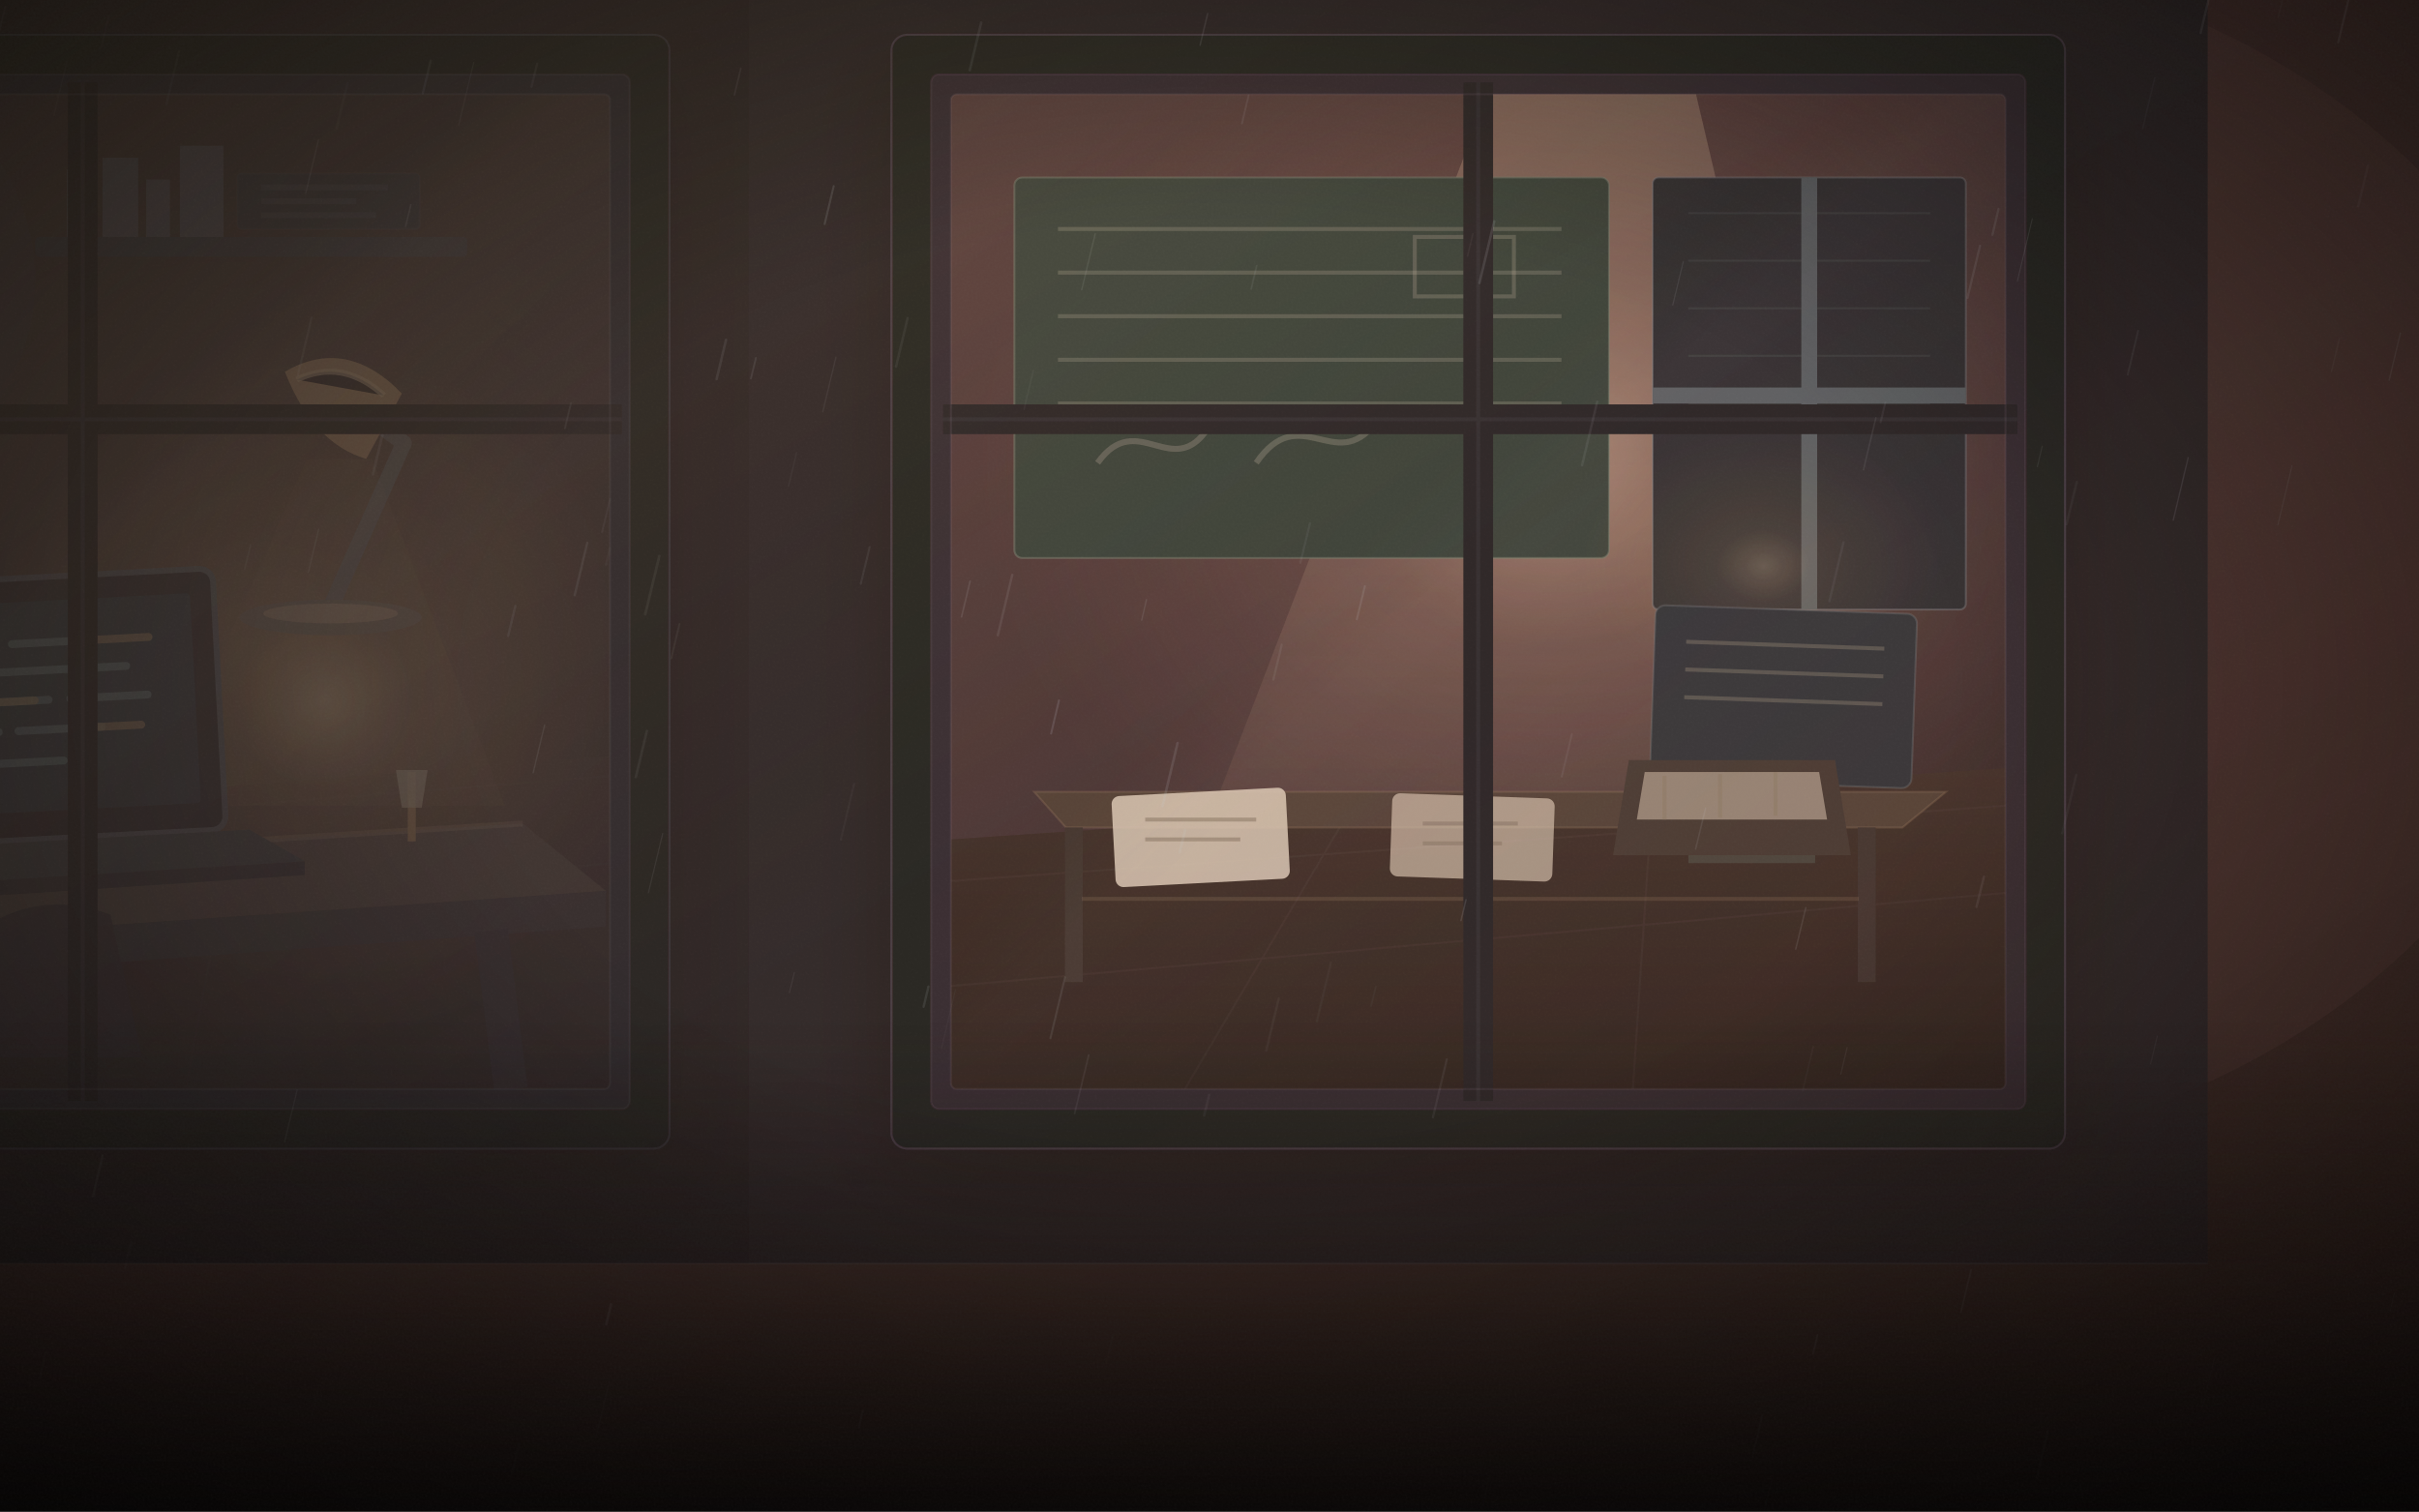
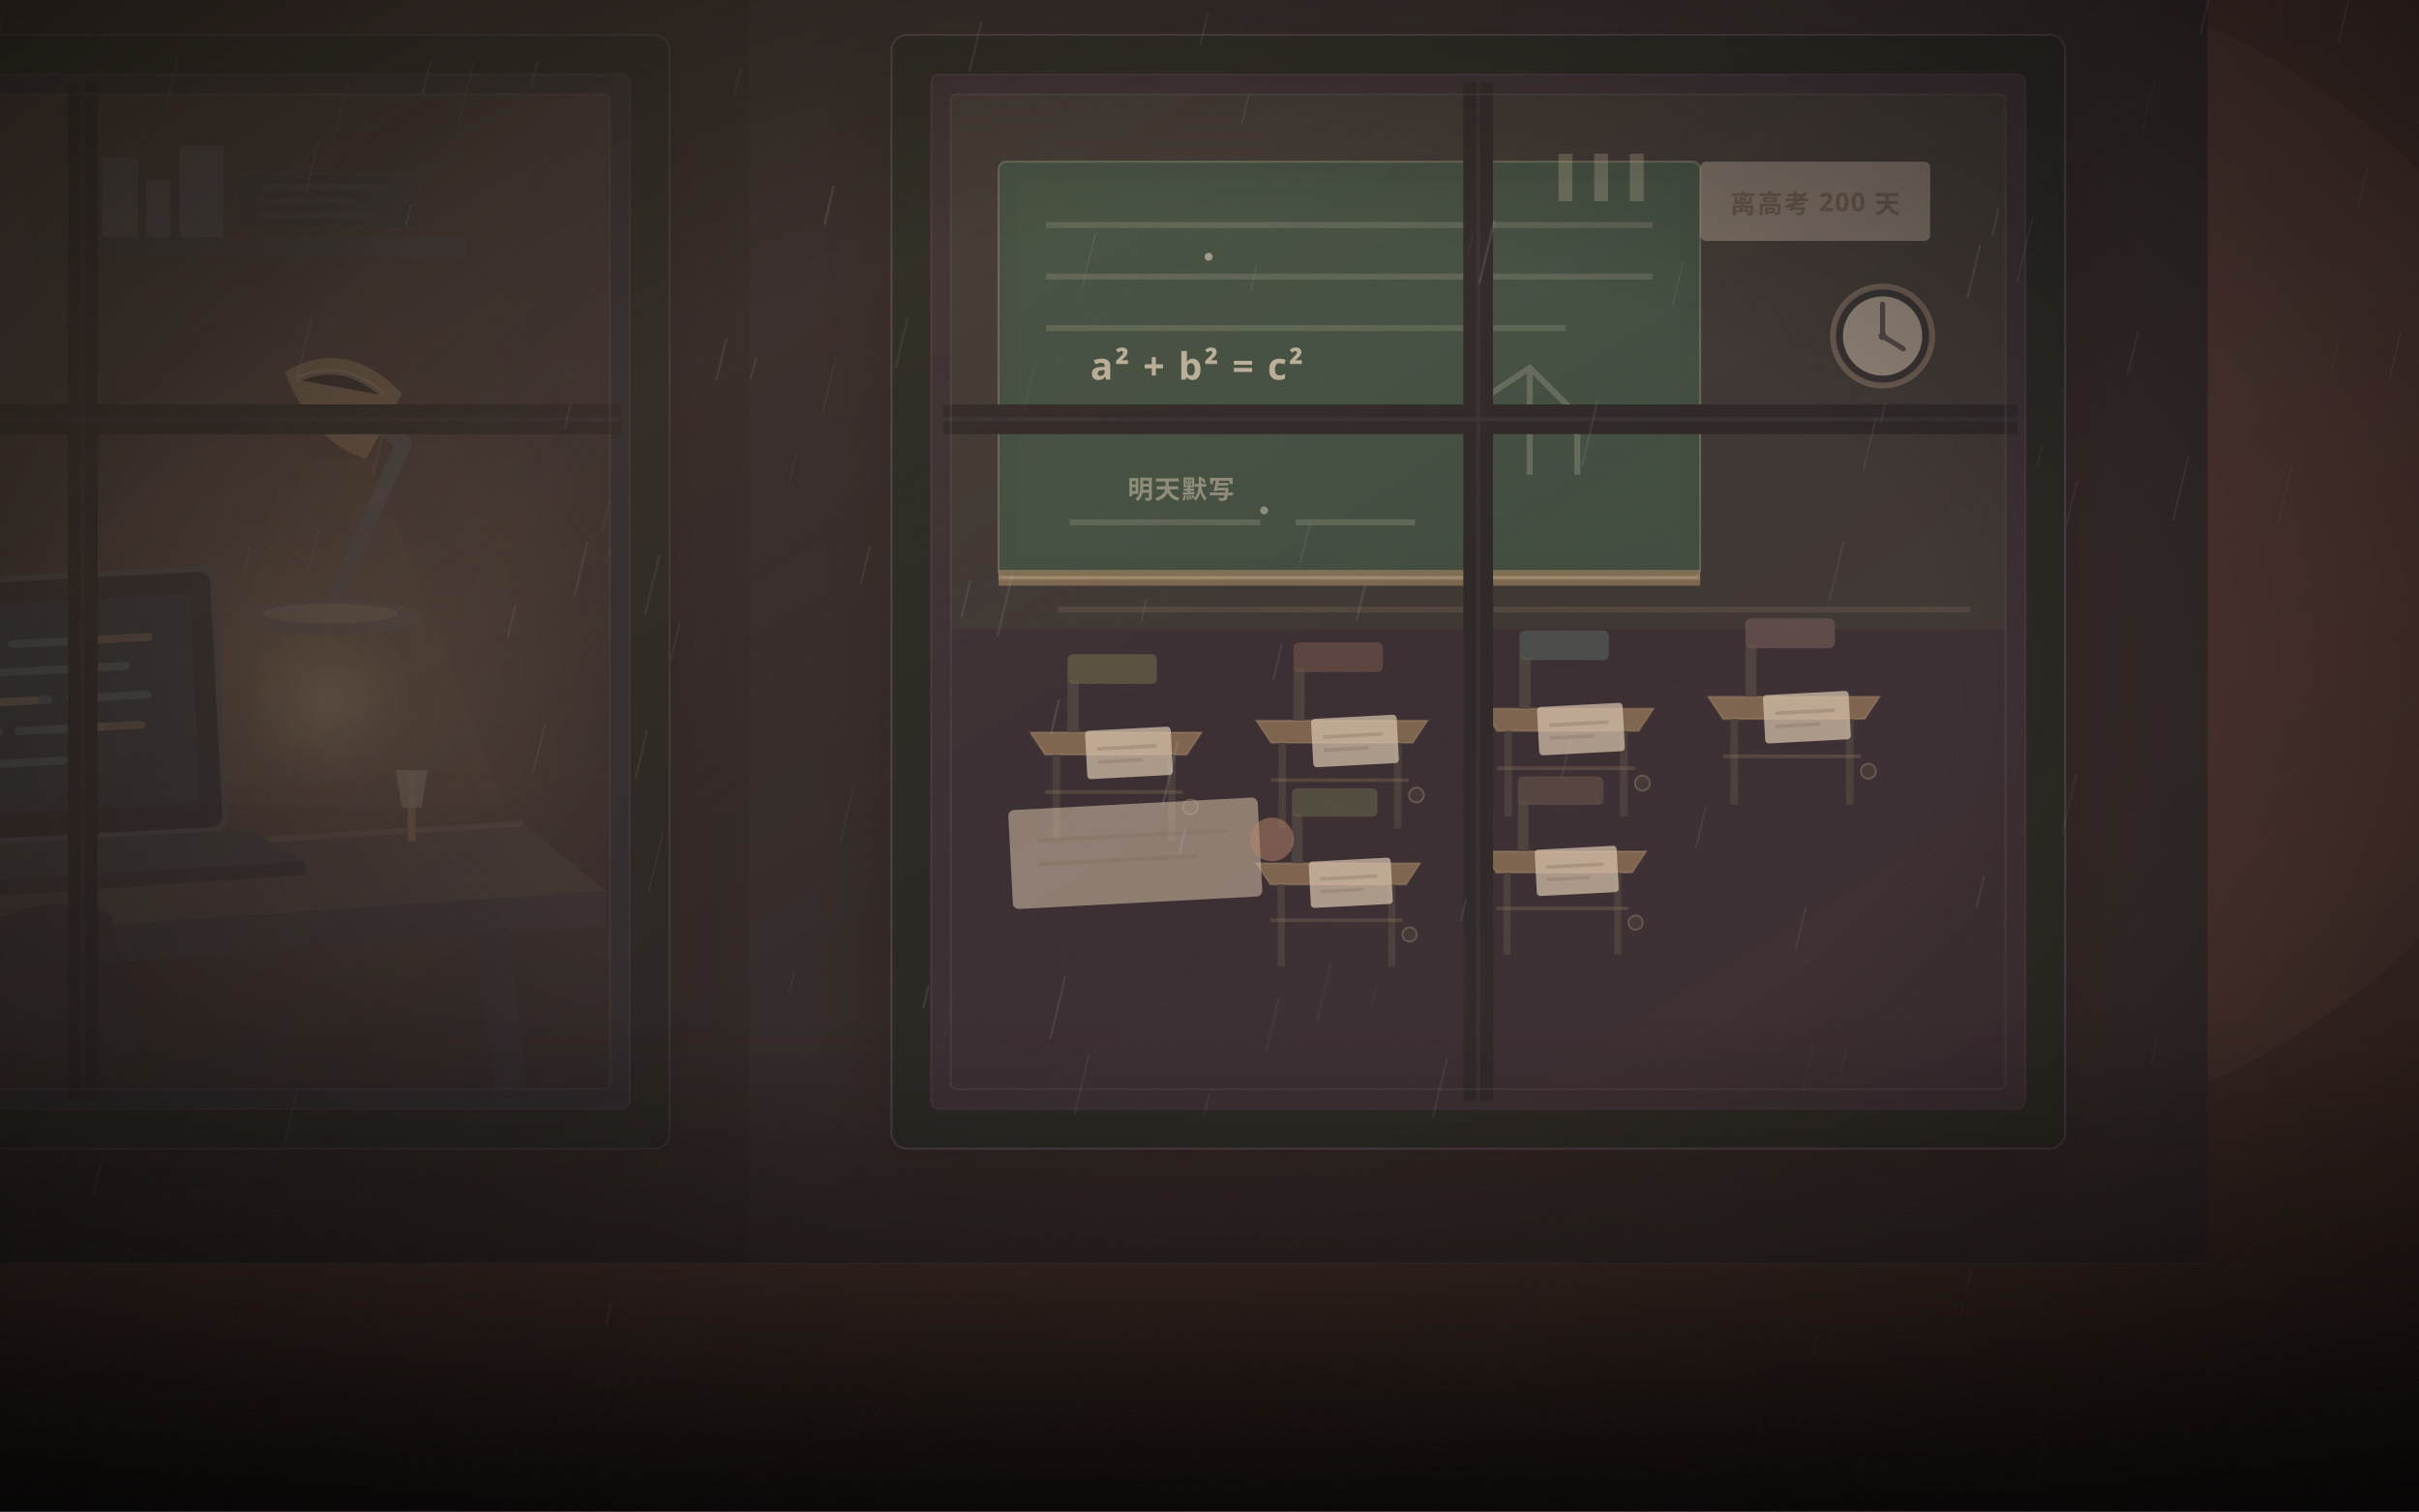
<svg xmlns="http://www.w3.org/2000/svg" viewBox="0 0 1440 900" preserveAspectRatio="xMidYMid slice" role="img" aria-labelledby="title desc">
  <style>
  .rain-drift { animation: rain-drift 11s ease-in-out infinite; }
  .mote { animation-name: mote-rise; animation-duration: 12s; animation-timing-function: ease-in-out; animation-iteration-count: infinite; opacity: 0; }
  .glow-drift { animation: glow-drift 14s ease-in-out infinite; }
  .sway { animation: sway 11s ease-in-out infinite; transform-box: fill-box; transform-origin: 50% 50%; }
  .drift { animation: drift 15s ease-in-out infinite; transform-box: fill-box; transform-origin: 50% 50%; }
  .spin { animation: spin 34s linear infinite; transform-box: fill-box; transform-origin: 50% 100%; }
  .pulse { animation: pulse 2.4s ease-in-out infinite; transform-box: fill-box; transform-origin: 50% 100%; }
  .ring { animation: ring 6.4s ease-out infinite; transform-box: fill-box; transform-origin: 50% 50%; }
  .rise { animation: rise 7s ease-in-out infinite; }
  .flow { animation: flow 7s linear infinite; }
  .blink { animation: blink 1.3s steps(2, start) infinite; }
  .signal-flow { animation: signal-flow 6s linear infinite; }
  @keyframes rain-drift { 0%, 100% { transform: translate(0px, 0px); } 50% { transform: translate(-14px, 24px); } }
  @keyframes mote-rise { 0% { opacity: 0; transform: translate(0px, 0px); } 16% { opacity: .5; } 62% { opacity: .26; } 100% { opacity: 0; transform: translate(-10px, -54px); } }
  @keyframes glow-drift { 0%, 100% { transform: translate(0px, 0px); } 50% { transform: translate(7px, -6px); } }
  @keyframes sway { 0%, 100% { transform: rotate(-1.4deg) translateY(0px); } 50% { transform: rotate(1.4deg) translateY(-4px); } }
  @keyframes drift { 0%, 100% { transform: translate(0px, 0px); } 50% { transform: translate(6px, -8px); } }
  @keyframes spin { to { transform: rotate(360deg); } }
  @keyframes pulse { 0%, 100% { transform: scaleY(.32); } 50% { transform: scaleY(1); } }
  @keyframes ring { 0% { transform: scale(.5); opacity: .55; } 68% { opacity: .14; } 100% { transform: scale(2.4); opacity: 0; } }
  @keyframes rise { 0% { opacity: 0; transform: translateY(6px); } 35% { opacity: .55; } 100% { opacity: 0; transform: translateY(-16px); } }
  @keyframes flow { to { stroke-dashoffset: -120; } }
  @keyframes blink { 0%, 49% { opacity: 1; } 50%, 100% { opacity: 0; } }
  @keyframes signal-flow { to { stroke-dashoffset: -96; } }
  @media (prefers-reduced-motion: reduce) { .anim { animation: none !important; } }
</style>
  <defs>
    <linearGradient id="night" x1="0" y1="0" x2="1" y2="1">
      <stop stop-color="#120d0c" />
      <stop offset=".46" stop-color="#2b1c1c" />
      <stop offset="1" stop-color="#160f0e" />
    </linearGradient>
    <linearGradient id="dawn" x1="0" y1="0" x2="0" y2="1">
      <stop stop-color="#e2a276" stop-opacity=".36" />
      <stop offset=".48" stop-color="#8b5e5e" stop-opacity=".15" />
      <stop offset="1" stop-color="#17110f" stop-opacity="0" />
    </linearGradient>
    <linearGradient id="warmWash" x1="0" y1="0" x2="1" y2="1">
      <stop stop-color="#efb77d" stop-opacity=".2" />
      <stop offset=".5" stop-color="#dca18c" stop-opacity=".13" />
      <stop offset="1" stop-color="#c98370" stop-opacity=".18" />
    </linearGradient>
    <linearGradient id="leftRoom" x1="0" y1="0" x2=".85" y2="1">
      <stop stop-color="#3b2c24" />
      <stop offset=".55" stop-color="#2a211d" />
      <stop offset="1" stop-color="#15100e" />
    </linearGradient>
    <linearGradient id="rightRoom" x1=".2" y1="0" x2=".8" y2="1">
      <stop stop-color="#3b292c" />
      <stop offset=".58" stop-color="#2b2025" />
      <stop offset="1" stop-color="#171114" />
    </linearGradient>
    <linearGradient id="floor" x1="0" y1="0" x2="0" y2="1">
      <stop stop-color="#261c18" />
      <stop offset="1" stop-color="#0e0b0a" />
    </linearGradient>
    <linearGradient id="glass" x1="0" y1="0" x2="1" y2="1">
      <stop stop-color="#d5b497" stop-opacity=".13" />
      <stop offset=".42" stop-color="#62483f" stop-opacity=".05" />
      <stop offset=".48" stop-color="#f4d7b6" stop-opacity=".13" />
      <stop offset="1" stop-color="#211512" stop-opacity=".03" />
    </linearGradient>
    <linearGradient id="spotlight" x1="0" y1="0" x2="0" y2="1">
      <stop stop-color="#ffe0b6" stop-opacity=".27" />
      <stop offset="1" stop-color="#d9a18b" stop-opacity="0" />
    </linearGradient>
    <linearGradient id="bottomShade" x1="0" y1="0" x2="0" y2="1">
      <stop stop-color="#100b09" stop-opacity="0" />
      <stop offset=".56" stop-color="#100b09" stop-opacity=".46" />
      <stop offset="1" stop-color="#0b0807" stop-opacity=".94" />
    </linearGradient>
    <radialGradient id="lampGlow">
      <stop stop-color="#ffe0a8" stop-opacity=".78" />
      <stop offset=".26" stop-color="#f4bd78" stop-opacity=".3" />
      <stop offset="1" stop-color="#e6a053" stop-opacity="0" />
    </radialGradient>
    <radialGradient id="stageGlow">
      <stop stop-color="#ffd8bd" stop-opacity=".48" />
      <stop offset=".35" stop-color="#dda088" stop-opacity=".18" />
      <stop offset="1" stop-color="#aa6e63" stop-opacity="0" />
    </radialGradient>
    <radialGradient id="vignette" cx=".5" cy=".45" r=".72">
      <stop offset=".42" stop-color="#000" stop-opacity="0" />
      <stop offset="1" stop-color="#000" stop-opacity=".66" />
    </radialGradient>
    <filter id="blur8" x="-50%" y="-50%" width="200%" height="200%">
      <feGaussianBlur stdDeviation="8" />
    </filter>
    <filter id="blur24" x="-50%" y="-50%" width="200%" height="200%">
      <feGaussianBlur stdDeviation="24" />
    </filter>
    <filter id="shadow" x="-30%" y="-30%" width="160%" height="160%">
      <feDropShadow dx="0" dy="16" stdDeviation="22" flood-color="#000" flood-opacity=".55" />
    </filter>
    <filter id="grain">
      <feTurbulence type="fractalNoise" baseFrequency=".72" numOctaves="3" seed="27" stitchTiles="stitch" />
      <feColorMatrix type="saturate" values="0" />
      <feComponentTransfer>
        <feFuncA type="table" tableValues="0 .075" />
      </feComponentTransfer>
    </filter>
    <clipPath id="leftClip">
      <rect x="102" y="164" width="532" height="502" rx="3" />
    </clipPath>
    <clipPath id="rightClip">
      <rect x="806" y="164" width="532" height="502" rx="3" />
    </clipPath>
  </defs>
  <rect width="1440" height="900" fill="url(#night)" />
  <ellipse cx="360" cy="340" rx="460" ry="370" fill="#b47b58" opacity=".09" />
  <ellipse cx="1100" cy="330" rx="440" ry="360" fill="#a86c6c" opacity=".1" />
  <g transform="translate(0 -60) translate(-385.0 -77.4) scale(1.18)">
    <path d="M0 112H1440V754H0Z" fill="#080d15" opacity=".9" />
    <path d="M0 112H1440M0 754H1440" stroke="#6d8296" stroke-opacity=".14" />
    <g filter="url(#shadow)">
      <rect x="72" y="134" width="592" height="562" rx="8" fill="#05090f" stroke="#344250" stroke-opacity=".55" />
      <rect x="92" y="154" width="552" height="522" rx="4" fill="#111923" stroke="#637484" stroke-opacity=".18" />
      <rect x="776" y="134" width="592" height="562" rx="8" fill="#05090f" stroke="#454057" stroke-opacity=".58" />
      <rect x="796" y="154" width="552" height="522" rx="4" fill="#171522" stroke="#756887" stroke-opacity=".18" />
    </g>
    <g opacity="0.4">
      <g clip-path="url(#leftClip)">
        <rect x="102" y="164" width="532" height="502" fill="url(#leftRoom)" />
        <ellipse cx="444" cy="440" rx="250" ry="240" fill="url(#lampGlow)" opacity=".26" />
        <path d="M102 540L634 498V666H102Z" fill="url(#floor)" />
        <path d="M102 550L634 508M102 603L634 552M210 666L328 520M420 666L448 514" stroke="#80909a" stroke-opacity=".06" />
        <rect x="126" y="192" width="188" height="266" rx="3" fill="#080e16" stroke="#4b5d6b" stroke-opacity=".5" />
        <rect x="132" y="198" width="176" height="254" fill="#0d1a28" />
        <ellipse cx="202" cy="258" rx="142" ry="124" fill="#345574" opacity=".14" />
        <path d="M120 410V332H151V366H178V294H211V350H242V270H270V324H310V462H120Z" fill="#080f19" />
        <path d="M151 350H158V360H151ZM188 318H195V329H188ZM249 294H256V305H249ZM277 346H284V357H277ZM188 374H195V385H188ZM249 338H256V349H249Z" fill="#d5b878" opacity=".48" />
        <rect x="132" y="198" width="176" height="254" fill="url(#glass)" />
        <path d="M220 198V452M132 326H308" stroke="#334652" stroke-width="8" />
        <path d="M220 198V452M132 326H308" stroke="#8295a1" stroke-opacity=".12" stroke-width="2" />
        <rect x="344" y="236" width="218" height="10" rx="2" fill="#29343e" />
        <path d="M360 202H374V236H360ZM378 196H396V236H378ZM400 207H412V236H400ZM417 190H439V236H417Z" fill="#58606a" />
        <rect x="446" y="204" width="92" height="28" rx="2" fill="#1a252f" stroke="#83919a" stroke-opacity=".15" />
        <path d="M458 211H522M458 218H506M458 225H516" stroke="#8b9ba3" stroke-opacity=".22" stroke-width="3" />
        <g class="anim glow-drift">
          <ellipse cx="490" cy="470" rx="176" ry="172" fill="url(#lampGlow)" />
        </g>
        <path d="M493 423L530 340M530 340L500 318" stroke="#5b5e60" stroke-width="8" stroke-linecap="round" />
        <path d="M470 304Q501 286 529 315L511 348Q484 340 470 304Z" fill="#c59b63" />
        <path d="M476 308Q499 297 520 316" stroke="#ffe0a4" stroke-opacity=".65" stroke-width="3" />
        <ellipse cx="493" cy="428" rx="46" ry="9" fill="#6c6558" />
        <ellipse cx="493" cy="426" rx="34" ry="5" fill="#d3b785" opacity=".55" />
        <path d="M481 348L405 523H581L514 348Z" fill="#f2bd78" opacity=".065" />
        <path d="M138 560L590 532L632 566L110 602Z" fill="#463e35" />
        <path d="M110 602L632 566V584L110 622Z" fill="#24252a" />
        <path d="M154 614L150 666M574 586L584 666" stroke="#1a1d23" stroke-width="17" />
        <path d="M138 560L590 532" stroke="#b49670" stroke-opacity=".35" stroke-width="3" />
        <rect x="247" y="408" width="190" height="132" rx="7" fill="#080d12" stroke="#4c5b64" stroke-width="3" transform="rotate(-3 342 474)" />
        <rect x="259" y="420" width="166" height="106" rx="2" fill="#102633" transform="rotate(-3 342 474)" />
        <g transform="rotate(-3 342 474)" stroke-linecap="round">
          <path d="M276 441H323M334 441H368M276 455H305M315 455H391M290 470H351M362 470H401M290 485H325M335 485H377M276 501H312M325 501H357" stroke="#75b6b6" stroke-opacity=".65" stroke-width="4" />
          <path d="M374 441H403M320 470H344M367 485H397" stroke="#d1aa72" stroke-opacity=".7" stroke-width="4" />
        </g>
        <path d="M222 548L452 535L480 551L206 568Z" fill="#293138" />
        <path d="M206 568L480 551V558L208 576Z" fill="#12181d" />
        <rect x="158" y="526" width="66" height="12" rx="2" fill="#5f5142" transform="rotate(-3 191 532)" />
        <rect x="164" y="511" width="58" height="13" rx="2" fill="#344b56" transform="rotate(-3 193 518)" />
        <path d="M534 506V541" stroke="#b28a55" stroke-width="4" />
        <path d="M526 505H542L539 524H529Z" fill="#d2c2a1" opacity=".75" />
        <path d="M322 582Q350 566 382 578L398 650H306Z" fill="#11171e" opacity=".88" />
      </g>
    </g>
    <g opacity="1.1">
-       <g clip-path="url(#rightClip)">
-         <rect x="806" y="164" width="532" height="502" fill="url(#rightRoom)" />
-         <g class="anim glow-drift">
-           <ellipse cx="1110" cy="348" rx="290" ry="268" fill="url(#stageGlow)" />
-         </g>
-         <path d="M1080 156H1180L1300 666H884Z" fill="url(#spotlight)" />
-         <path d="M806 540L1338 504V666H806Z" fill="url(#floor)" />
-         <path d="M806 561L1338 523M806 614L1338 567M924 666L1008 524M1150 666L1160 516" stroke="#a392b1" stroke-opacity=".055" />
-         <rect x="838" y="206" width="300" height="192" rx="4" fill="#1b302b" stroke="#687d6f" stroke-opacity=".5" />
-         <path d="M860 232H1114M860 254H1114M860 276H1114M860 298H1114M860 320H1114" stroke="#e8e0c8" stroke-opacity=".19" stroke-width="2" />
-         <path d="M880 350C900 322 918 360 936 332M960 350C982 318 1000 356 1020 330" fill="none" stroke="#e8e0c8" stroke-opacity=".22" stroke-width="3" />
-         <path d="M1040 236H1090V266H1040Z" fill="none" stroke="#e8e0c8" stroke-opacity=".2" stroke-width="2" />
-         <rect x="1160" y="206" width="158" height="218" rx="3" fill="#0d1720" stroke="#6e7883" stroke-opacity=".45" />
-         <path d="M1178 224H1300M1178 248H1300M1178 272H1300M1178 296H1300M1178 320H1300" stroke="#9fb4bd" stroke-opacity=".1" />
-         <path d="M1160 316H1318M1239 206V424" stroke="#40525c" stroke-width="8" />
-         <g class="anim glow-drift">
-           <ellipse cx="1216" cy="402" rx="92" ry="70" fill="url(#lampGlow)" opacity=".34" />
-         </g>
-         <g transform="translate(848 516)">
-           <path d="M0 0H460L438 18H16Z" fill="#3a3028" stroke="#9c8063" stroke-opacity=".26" />
-           <path d="M20 18V96M420 18V96" stroke="#24211f" stroke-width="9" />
-           <path d="M24 54H416" stroke="#8f775d" stroke-opacity=".24" stroke-width="2" />
-           <rect x="40" y="0" width="88" height="46" rx="4" fill="#e2d9c7" opacity=".84" transform="rotate(-3 84 23)" />
-           <rect x="180" y="2" width="82" height="42" rx="4" fill="#d7cbb8" opacity=".7" transform="rotate(2 221 23)" />
-           <path d="M56 14H112M56 24H104M196 16H244M196 26H236" stroke="#766d5e" stroke-opacity=".55" stroke-width="2" />
-           <path d="M330 8H394V36H330Z" fill="#3a4a44" opacity=".55" />
-           <path d="M338 16H386M338 24H374" stroke="#d8c7a8" stroke-opacity=".4" stroke-width="2" />
-         </g>
-         <rect x="1160" y="424" width="132" height="88" rx="5" fill="#132029" stroke="#66727b" stroke-opacity=".35" transform="rotate(2 1226 468)" />
-         <path d="M1176 442H1276M1176 456H1276M1176 470H1276" stroke="#c8b99f" stroke-opacity=".25" stroke-width="2" transform="rotate(2 1226 468)" />
-         <g transform="translate(1148 500)">
-           <path d="M0 0H104L112 48H-8Z" fill="#2b2623" />
-           <path d="M8 6H96L100 30H4Z" fill="#d0c4ae" opacity=".58" />
-           <path d="M18 8V30M46 7V29M74 6V28" stroke="#7f735f" stroke-opacity=".5" stroke-width="2" />
-         </g>
-         <rect x="806" y="164" width="532" height="502" fill="url(#glass)" opacity=".26" />
+       <rect x="806" y="164" width="532" height="270" fill="#203022" opacity=".4" />
+       <g transform="translate(830 198)">
+         <rect width="354" height="210" rx="4" fill="#1e3b31" stroke="#8a947d" stroke-opacity=".45" />
+         <rect x="10" y="10" width="334" height="190" fill="#203e34" />
+         <path fill="none" d="M24 32H330M24 58H330M24 84H286" stroke="#e8e1ca" stroke-opacity=".16" stroke-width="3" />
+         <text x="100" y="110" font-family="'PingFang SC','Hiragino Sans GB','Microsoft YaHei',sans-serif" font-size="19" font-weight="600" fill="#eee6cf" fill-opacity="0.72" text-anchor="middle" letter-spacing="1">a² + b² = c²</text>
+         <text x="92" y="170" font-family="'PingFang SC','Hiragino Sans GB','Microsoft YaHei',sans-serif" font-size="13" font-weight="600" fill="#e4dcc4" fill-opacity="0.48" text-anchor="middle" letter-spacing="0.6">明天默写</text>
+         <path d="M244 120L268 104L292 128M268 104V158M292 128V158" fill="none" stroke="#e4dcc4" stroke-opacity=".22" stroke-width="3" />
+         <path fill="none" d="M36 182H132M150 182H210" stroke="#e4dcc4" stroke-opacity=".18" stroke-width="3" />
+         <path fill="none" d="M0 210H354" stroke="#9c825d" stroke-opacity=".6" stroke-width="8" />
+         <path fill="none" d="M0 210H354" stroke="#d7bd91" stroke-opacity=".3" stroke-width="2" />
+       </g>
+       <rect x="1184" y="198" width="116" height="40" rx="3" fill="#d9d0bd" opacity=".38" />
+       <text x="1242" y="224" font-family="'PingFang SC','Hiragino Sans GB','Microsoft YaHei',sans-serif" font-size="13" font-weight="600" fill="#403d35" fill-opacity="0.85" text-anchor="middle" letter-spacing="0.6">离高考 200 天</text>
+       <g transform="translate(1276 286)">
+         <circle r="25" fill="#111820" stroke="#6d6458" stroke-opacity=".65" stroke-width="3" />
+         <circle r="20" fill="#d7cebb" opacity=".55" />
+         <path fill="none" d="M0 -16V0L10.5 6.5" stroke="#2d3237" stroke-width="2.6" stroke-linecap="round" />
+         <circle r="2" fill="#2d3237" />
+       </g>
+       <path fill="none" d="M860 424H1320" stroke="#8c7b61" stroke-opacity=".22" stroke-width="3" />
+       <g transform="translate(846 486) scale(0.94)">
+         <path d="M0 0H92L84 12H8Z" fill="#6b5a45" stroke="#c0a37d" stroke-opacity=".3" />
+         <path fill="none" d="M14 12V58M76 12V58" stroke="#292b2c" stroke-width="4" />
+         <path fill="none" d="M8 32H82" stroke="#8a765b" stroke-opacity=".28" stroke-width="2" />
+         <rect x="20" y="-28" width="6" height="28" fill="#2c2e2f" />
+         <rect x="20" y="-42" width="48" height="16" rx="3" fill="#4d5739" opacity=".65" />
+         <rect x="30" y="-2" width="46" height="26" rx="2" fill="#e1d6c1" opacity=".7" transform="rotate(-3 53 11)" />
+         <path fill="none" d="M36 8H68M36 15H60" stroke="#7c7262" stroke-opacity=".4" stroke-width="2" transform="rotate(-3 53 11)" />
+         <circle cx="86" cy="40" r="4" fill="#202326" stroke="#8d8170" stroke-opacity=".45" />
+       </g>
+       <g transform="translate(960 480) scale(0.94)">
+         <path d="M0 0H92L84 12H8Z" fill="#6b5a45" stroke="#c0a37d" stroke-opacity=".3" />
+         <path fill="none" d="M14 12V58M76 12V58" stroke="#292b2c" stroke-width="4" />
+         <path fill="none" d="M8 32H82" stroke="#8a765b" stroke-opacity=".28" stroke-width="2" />
+         <rect x="20" y="-28" width="6" height="28" fill="#2c2e2f" />
+         <rect x="20" y="-42" width="48" height="16" rx="3" fill="#55413c" opacity=".65" />
+         <rect x="30" y="-2" width="46" height="26" rx="2" fill="#e1d6c1" opacity=".7" transform="rotate(-3 53 11)" />
+         <path fill="none" d="M36 8H68M36 15H60" stroke="#7c7262" stroke-opacity=".4" stroke-width="2" transform="rotate(-3 53 11)" />
+         <circle cx="86" cy="40" r="4" fill="#202326" stroke="#8d8170" stroke-opacity=".45" />
+       </g>
+       <g transform="translate(1074 474) scale(0.94)">
+         <path d="M0 0H92L84 12H8Z" fill="#6b5a45" stroke="#c0a37d" stroke-opacity=".3" />
+         <path fill="none" d="M14 12V58M76 12V58" stroke="#292b2c" stroke-width="4" />
+         <path fill="none" d="M8 32H82" stroke="#8a765b" stroke-opacity=".28" stroke-width="2" />
+         <rect x="20" y="-28" width="6" height="28" fill="#2c2e2f" />
+         <rect x="20" y="-42" width="48" height="16" rx="3" fill="#354d50" opacity=".65" />
+         <rect x="30" y="-2" width="46" height="26" rx="2" fill="#e1d6c1" opacity=".7" transform="rotate(-3 53 11)" />
+         <path fill="none" d="M36 8H68M36 15H60" stroke="#7c7262" stroke-opacity=".4" stroke-width="2" transform="rotate(-3 53 11)" />
+         <circle cx="86" cy="40" r="4" fill="#202326" stroke="#8d8170" stroke-opacity=".45" />
+       </g>
+       <g transform="translate(1188 468) scale(0.94)">
+         <path d="M0 0H92L84 12H8Z" fill="#6b5a45" stroke="#c0a37d" stroke-opacity=".3" />
+         <path fill="none" d="M14 12V58M76 12V58" stroke="#292b2c" stroke-width="4" />
+         <path fill="none" d="M8 32H82" stroke="#8a765b" stroke-opacity=".28" stroke-width="2" />
+         <rect x="20" y="-28" width="6" height="28" fill="#2c2e2f" />
+         <rect x="20" y="-42" width="48" height="16" rx="3" fill="#57484a" opacity=".65" />
+         <rect x="30" y="-2" width="46" height="26" rx="2" fill="#e1d6c1" opacity=".7" transform="rotate(-3 53 11)" />
+         <path fill="none" d="M36 8H68M36 15H60" stroke="#7c7262" stroke-opacity=".4" stroke-width="2" transform="rotate(-3 53 11)" />
+         <circle cx="86" cy="40" r="4" fill="#202326" stroke="#8d8170" stroke-opacity=".45" />
+       </g>
+       <g transform="translate(960 552) scale(0.9)">
+         <path d="M0 0H92L84 12H8Z" fill="#6b5a45" stroke="#c0a37d" stroke-opacity=".3" />
+         <path fill="none" d="M14 12V58M76 12V58" stroke="#292b2c" stroke-width="4" />
+         <path fill="none" d="M8 32H82" stroke="#8a765b" stroke-opacity=".28" stroke-width="2" />
+         <rect x="20" y="-28" width="6" height="28" fill="#2c2e2f" />
+         <rect x="20" y="-42" width="48" height="16" rx="3" fill="#444f3b" opacity=".65" />
+         <rect x="30" y="-2" width="46" height="26" rx="2" fill="#e1d6c1" opacity=".7" transform="rotate(-3 53 11)" />
+         <path fill="none" d="M36 8H68M36 15H60" stroke="#7c7262" stroke-opacity=".4" stroke-width="2" transform="rotate(-3 53 11)" />
+         <circle cx="86" cy="40" r="4" fill="#202326" stroke="#8d8170" stroke-opacity=".45" />
+       </g>
+       <g transform="translate(1074 546) scale(0.9)">
+         <path d="M0 0H92L84 12H8Z" fill="#6b5a45" stroke="#c0a37d" stroke-opacity=".3" />
+         <path fill="none" d="M14 12V58M76 12V58" stroke="#292b2c" stroke-width="4" />
+         <path fill="none" d="M8 32H82" stroke="#8a765b" stroke-opacity=".28" stroke-width="2" />
+         <rect x="20" y="-28" width="6" height="28" fill="#2c2e2f" />
+         <rect x="20" y="-42" width="48" height="16" rx="3" fill="#4a3e3a" opacity=".65" />
+         <rect x="30" y="-2" width="46" height="26" rx="2" fill="#e1d6c1" opacity=".7" transform="rotate(-3 53 11)" />
+         <path fill="none" d="M36 8H68M36 15H60" stroke="#7c7262" stroke-opacity=".4" stroke-width="2" transform="rotate(-3 53 11)" />
+         <circle cx="86" cy="40" r="4" fill="#202326" stroke="#8d8170" stroke-opacity=".45" />
+       </g>
+       <g transform="translate(836 522)">
+         <rect width="126" height="50" rx="3" fill="#d8cbb4" opacity=".55" transform="rotate(-3 63 25)" />
+         <path fill="none" d="M14 16H110M14 28H94" stroke="#6f675a" stroke-opacity=".42" stroke-width="2" transform="rotate(-3 63 25)" />
+         <circle cx="132" cy="18" r="11" fill="#b38367" opacity=".5" />
+       </g>
+       <g transform="translate(1116 194)">
+         <path fill="none" d="M0 0V24M18 0V24M36 0V24" stroke="#d8cfb8" stroke-opacity=".28" stroke-width="7" />
+       </g>
+       <g class="anim blink">
+         <circle cx="936" cy="246" r="2" fill="#f2ead6" opacity=".55" />
+         <circle cx="1040" cy="330" r="2" fill="#f2ead6" opacity=".4" />
+         <circle cx="964" cy="374" r="2" fill="#f2ead6" opacity=".45" />
      </g>
    </g>
    <rect x="102" y="164" width="532" height="502" fill="url(#glass)" opacity=".32" />
    <path d="M368 158V672M98 328H640M1072 158V672M802 328H1344" stroke="#080d14" stroke-width="15" />
    <path d="M368 158V672M98 328H640M1072 158V672M802 328H1344" stroke="#607080" stroke-opacity=".12" stroke-width="2" />
    <rect x="102" y="164" width="532" height="502" rx="3" fill="none" stroke="#9aabba" stroke-opacity=".12" />
    <rect x="806" y="164" width="532" height="502" rx="3" fill="none" stroke="#aa9bb8" stroke-opacity=".12" />
  </g>
  <g class="anim rain-drift" stroke="#c5d8e5" stroke-linecap="round" opacity="0.18">
    <line x1="-29.7" y1="505.6" x2="-34.8" y2="526.9" stroke-width="1.0" opacity="0.45" />
    <line x1="1392.6" y1="201.8" x2="1387.9" y2="221.0" stroke-width="0.9" opacity="0.35" />
    <line x1="523.1" y1="-63.8" x2="517.8" y2="-41.6" stroke-width="1.5" opacity="0.49" />
    <line x1="441.0" y1="40.7" x2="437.2" y2="56.5" stroke-width="1.0" opacity="0.72" />
    <line x1="394.5" y1="496.3" x2="386.0" y2="531.6" stroke-width="0.7" opacity="0.75" />
    <line x1="324.2" y1="431.7" x2="317.4" y2="460.1" stroke-width="0.8" opacity="0.81" />
    <line x1="872.7" y1="535.7" x2="869.7" y2="548.1" stroke-width="0.9" opacity="0.77" />
    <line x1="1315.2" y1="-2.3" x2="1310.0" y2="19.6" stroke-width="1.4" opacity="0.76" />
    <line x1="1015.3" y1="481.2" x2="1009.4" y2="505.5" stroke-width="0.9" opacity="0.58" />
    <line x1="1471.5" y1="-31.5" x2="1463.2" y2="3.3" stroke-width="1.0" opacity="0.71" />
    <line x1="1054.8" y1="880.7" x2="1049.5" y2="902.4" stroke-width="1.0" opacity="0.66" />
    <line x1="743.3" y1="56.8" x2="739.3" y2="73.5" stroke-width="1.1" opacity="0.61" />
    <line x1="634.0" y1="581.9" x2="625.3" y2="618.2" stroke-width="1.2" opacity="0.62" />
    <line x1="496.3" y1="110.8" x2="490.9" y2="133.4" stroke-width="1.2" opacity="0.84" />
    <line x1="779.8" y1="311.6" x2="774.1" y2="335.1" stroke-width="1.3" opacity="0.40" />
    <line x1="812.5" y1="349.0" x2="807.7" y2="368.8" stroke-width="1.2" opacity="0.72" />
    <line x1="517.7" y1="325.7" x2="512.4" y2="347.7" stroke-width="1.2" opacity="0.49" />
    <line x1="1526.4" y1="858.3" x2="1520.0" y2="884.7" stroke-width="1.6" opacity="0.84" />
    <line x1="432.2" y1="202.3" x2="426.6" y2="225.7" stroke-width="1.5" opacity="0.82" />
    <line x1="1282.7" y1="46.3" x2="1275.5" y2="76.5" stroke-width="0.9" opacity="0.34" />
    <line x1="761.2" y1="594.5" x2="753.8" y2="625.6" stroke-width="1.4" opacity="0.30" />
    <line x1="648.1" y1="628.2" x2="639.7" y2="663.1" stroke-width="1.0" opacity="0.50" />
    <line x1="1209.8" y1="130.2" x2="1200.9" y2="167.5" stroke-width="0.6" opacity="0.77" />
    <line x1="1116.7" y1="248.8" x2="1109.3" y2="279.7" stroke-width="0.9" opacity="0.54" />
    <line x1="682.5" y1="357.0" x2="679.6" y2="369.3" stroke-width="0.8" opacity="0.67" />
    <line x1="227.6" y1="259.1" x2="222.0" y2="282.5" stroke-width="1.5" opacity="0.57" />
    <line x1="1450.0" y1="564.0" x2="1447.2" y2="575.7" stroke-width="1.0" opacity="0.47" />
    <line x1="701.0" y1="442.4" x2="692.0" y2="480.0" stroke-width="1.5" opacity="0.74" />
    <line x1="1425.4" y1="769.7" x2="1422.9" y2="780.2" stroke-width="0.6" opacity="0.56" />
    <line x1="27.3" y1="805.5" x2="23.2" y2="822.5" stroke-width="1.4" opacity="0.32" />
    <line x1="795.0" y1="935.5" x2="789.9" y2="956.8" stroke-width="1.0" opacity="0.60" />
    <line x1="1514.8" y1="364.9" x2="1508.5" y2="391.3" stroke-width="1.4" opacity="0.64" />
    <line x1="1049.1" y1="842.8" x2="1043.3" y2="867.1" stroke-width="1.1" opacity="0.70" />
    <line x1="508.5" y1="466.7" x2="500.5" y2="500.0" stroke-width="1.2" opacity="0.25" />
    <line x1="815.7" y1="895.5" x2="810.0" y2="919.2" stroke-width="1.0" opacity="0.80" />
    <line x1="1318.1" y1="809.2" x2="1311.3" y2="837.3" stroke-width="0.7" opacity="0.39" />
    <line x1="652.0" y1="139.1" x2="643.9" y2="172.6" stroke-width="0.8" opacity="0.59" />
    <line x1="1236.3" y1="286.9" x2="1230.2" y2="312.1" stroke-width="1.4" opacity="0.36" />
    <line x1="1099.6" y1="623.7" x2="1095.8" y2="639.6" stroke-width="0.7" opacity="0.47" />
    <line x1="719.8" y1="651.9" x2="716.8" y2="664.2" stroke-width="1.5" opacity="0.37" />
    <line x1="909.9" y1="946.3" x2="903.1" y2="974.6" stroke-width="1.4" opacity="0.84" />
    <line x1="1236.0" y1="461.3" x2="1227.6" y2="496.2" stroke-width="1.4" opacity="0.32" />
    <line x1="861.3" y1="630.7" x2="853.0" y2="665.3" stroke-width="1.3" opacity="0.51" />
    <line x1="472.9" y1="579.0" x2="469.9" y2="591.1" stroke-width="0.6" opacity="0.54" />
    <line x1="1409.6" y1="98.6" x2="1403.8" y2="122.9" stroke-width="1.4" opacity="0.37" />
    <line x1="284.3" y1="-60.5" x2="279.1" y2="-38.8" stroke-width="1.0" opacity="0.69" />
    <line x1="561.0" y1="-57.1" x2="554.0" y2="-27.8" stroke-width="1.4" opacity="0.30" />
    <line x1="1081.9" y1="794.9" x2="1079.3" y2="806.1" stroke-width="1.1" opacity="0.78" />
    <line x1="1219.0" y1="852.4" x2="1212.4" y2="879.9" stroke-width="1.4" opacity="0.76" />
    <line x1="1079.2" y1="964.2" x2="1075.8" y2="978.4" stroke-width="0.6" opacity="0.62" />
    <line x1="-4.9" y1="-64.4" x2="-13.3" y2="-29.7" stroke-width="1.2" opacity="0.60" />
    <line x1="404.5" y1="371.5" x2="399.6" y2="392.0" stroke-width="1.1" opacity="0.58" />
    <line x1="189.7" y1="315.1" x2="183.6" y2="340.6" stroke-width="0.8" opacity="0.61" />
    <line x1="1527.6" y1="745.9" x2="1520.0" y2="777.4" stroke-width="0.8" opacity="0.52" />
    <line x1="1075.0" y1="540.4" x2="1069.0" y2="565.1" stroke-width="0.9" opacity="0.65" />
    <line x1="1013.6" y1="963.4" x2="1010.1" y2="978.0" stroke-width="1.0" opacity="0.60" />
    <line x1="339.9" y1="240.0" x2="336.3" y2="255.0" stroke-width="1.1" opacity="0.58" />
    <line x1="176.9" y1="649.0" x2="169.4" y2="680.0" stroke-width="0.8" opacity="0.70" />
    <line x1="540.3" y1="189.4" x2="533.4" y2="218.3" stroke-width="1.5" opacity="0.40" />
    <line x1="1131.0" y1="908.0" x2="1127.6" y2="921.9" stroke-width="1.4" opacity="0.50" />
    <line x1="1215.7" y1="265.7" x2="1212.8" y2="277.9" stroke-width="0.7" opacity="0.54" />
    <line x1="206.9" y1="49.5" x2="200.4" y2="76.5" stroke-width="1.5" opacity="0.31" />
    <line x1="889.5" y1="131.8" x2="880.7" y2="168.5" stroke-width="1.5" opacity="0.79" />
    <line x1="1499.9" y1="841.2" x2="1495.1" y2="861.4" stroke-width="0.7" opacity="0.35" />
    <line x1="1464.8" y1="-52.7" x2="1455.9" y2="-16.0" stroke-width="1.1" opacity="0.63" />
    <line x1="392.5" y1="331.1" x2="384.1" y2="365.8" stroke-width="1.6" opacity="0.61" />
    <line x1="1512.5" y1="985.8" x2="1505.9" y2="1012.9" stroke-width="0.7" opacity="0.75" />
    <line x1="705.5" y1="494.2" x2="702.3" y2="507.4" stroke-width="1.6" opacity="0.76" />
    <line x1="185.5" y1="189.1" x2="177.3" y2="223.6" stroke-width="1.3" opacity="0.50" />
    <line x1="763.0" y1="383.9" x2="758.0" y2="404.7" stroke-width="1.3" opacity="0.48" />
    <line x1="1472.2" y1="835.1" x2="1464.1" y2="868.9" stroke-width="1.0" opacity="0.61" />
    <line x1="64.6" y1="10.1" x2="60.3" y2="28.0" stroke-width="1.2" opacity="0.28" />
    <line x1="577.5" y1="346.0" x2="572.4" y2="367.3" stroke-width="1.0" opacity="0.68" />
    <line x1="1189.7" y1="124.4" x2="1186.1" y2="139.8" stroke-width="1.3" opacity="0.71" />
    <line x1="1122.3" y1="239.7" x2="1119.5" y2="251.4" stroke-width="1.2" opacity="0.42" />
    <line x1="106.7" y1="30.2" x2="99.0" y2="62.3" stroke-width="1.3" opacity="0.39" />
    <line x1="1173.4" y1="756.0" x2="1167.3" y2="781.3" stroke-width="1.0" opacity="0.60" />
    <line x1="149.2" y1="324.4" x2="145.7" y2="338.8" stroke-width="1.0" opacity="0.45" />
    <line x1="189.6" y1="83.2" x2="182.0" y2="115.1" stroke-width="0.8" opacity="0.71" />
    <line x1="1528.3" y1="779.3" x2="1521.3" y2="808.6" stroke-width="1.1" opacity="0.74" />
    <line x1="618.6" y1="909.3" x2="610.9" y2="941.5" stroke-width="0.8" opacity="0.55" />
    <line x1="855.8" y1="-57.4" x2="853.1" y2="-46.3" stroke-width="1.1" opacity="0.44" />
    <line x1="363.7" y1="776.7" x2="360.9" y2="788.6" stroke-width="1.5" opacity="0.82" />
    <line x1="738.3" y1="889.7" x2="733.7" y2="908.9" stroke-width="1.1" opacity="0.21" />
    <line x1="541.4" y1="882.8" x2="536.7" y2="902.4" stroke-width="0.6" opacity="0.24" />
    <line x1="61.1" y1="688.1" x2="55.3" y2="712.3" stroke-width="1.4" opacity="0.59" />
    <line x1="580.6" y1="927.1" x2="574.5" y2="952.5" stroke-width="1.2" opacity="0.62" />
    <line x1="39.8" y1="36.6" x2="32.1" y2="68.8" stroke-width="0.8" opacity="0.34" />
    <line x1="838.4" y1="938.0" x2="833.7" y2="957.6" stroke-width="1.1" opacity="0.82" />
    <line x1="450.0" y1="213.1" x2="447.0" y2="225.4" stroke-width="1.1" opacity="0.58" />
    <line x1="602.6" y1="342.2" x2="594.0" y2="378.2" stroke-width="1.4" opacity="0.61" />
    <line x1="950.8" y1="239.2" x2="941.8" y2="277.0" stroke-width="1.4" opacity="0.50" />
    <line x1="1455.6" y1="173.2" x2="1449.1" y2="200.1" stroke-width="1.1" opacity="0.69" />
    <line x1="282.0" y1="37.2" x2="273.1" y2="74.3" stroke-width="0.7" opacity="0.63" />
    <line x1="78.0" y1="739.8" x2="74.5" y2="754.4" stroke-width="1.4" opacity="0.32" />
    <line x1="1002.0" y1="155.9" x2="995.8" y2="181.6" stroke-width="0.7" opacity="0.58" />
    <line x1="497.6" y1="212.8" x2="489.8" y2="245.2" stroke-width="0.8" opacity="0.42" />
    <line x1="1178.7" y1="146.3" x2="1171.2" y2="177.4" stroke-width="1.3" opacity="0.70" />
    <line x1="748.1" y1="158.2" x2="744.8" y2="172.1" stroke-width="1.0" opacity="0.48" />
    <line x1="1501.8" y1="153.5" x2="1492.8" y2="191.1" stroke-width="0.8" opacity="0.60" />
    <line x1="981.6" y1="-58.1" x2="978.8" y2="-46.1" stroke-width="0.9" opacity="0.61" />
    <line x1="718.9" y1="8.1" x2="714.4" y2="26.9" stroke-width="0.9" opacity="0.77" />
    <line x1="552.7" y1="587.4" x2="549.8" y2="599.5" stroke-width="1.4" opacity="0.64" />
    <line x1="725.8" y1="-62.2" x2="720.1" y2="-38.5" stroke-width="1.0" opacity="0.49" />
    <line x1="1411.6" y1="-70.9" x2="1403.5" y2="-37.3" stroke-width="1.4" opacity="0.82" />
    <line x1="568.8" y1="589.3" x2="560.5" y2="624.1" stroke-width="0.6" opacity="0.24" />
    <line x1="819.0" y1="587.4" x2="816.2" y2="599.0" stroke-width="1.0" opacity="0.23" />
    <line x1="1348.8" y1="881.0" x2="1344.1" y2="900.6" stroke-width="0.8" opacity="0.41" />
    <line x1="1495.8" y1="817.2" x2="1488.6" y2="847.4" stroke-width="1.6" opacity="0.49" />
    <line x1="1272.8" y1="197.0" x2="1266.6" y2="223.1" stroke-width="1.1" opacity="0.51" />
    <line x1="887.5" y1="875.9" x2="881.7" y2="900.0" stroke-width="0.9" opacity="0.43" />
    <line x1="1181.0" y1="522.0" x2="1176.6" y2="540.0" stroke-width="1.4" opacity="0.52" />
    <line x1="349.6" y1="323.2" x2="342.1" y2="354.4" stroke-width="1.4" opacity="0.74" />
    <line x1="1284.2" y1="616.9" x2="1280.2" y2="633.6" stroke-width="0.7" opacity="0.41" />
    <line x1="876.8" y1="139.2" x2="873.6" y2="152.5" stroke-width="0.9" opacity="0.32" />
    <line x1="615.2" y1="220.4" x2="609.6" y2="243.7" stroke-width="0.9" opacity="0.26" />
    <line x1="258.9" y1="932.3" x2="253.3" y2="955.8" stroke-width="0.6" opacity="0.21" />
    <line x1="935.7" y1="437.2" x2="929.7" y2="462.4" stroke-width="1.2" opacity="0.44" />
    <line x1="1097.4" y1="322.9" x2="1089.0" y2="358.0" stroke-width="1.4" opacity="0.39" />
    <line x1="792.3" y1="573.1" x2="783.9" y2="608.1" stroke-width="1.3" opacity="0.24" />
    <line x1="319.8" y1="37.8" x2="316.4" y2="51.7" stroke-width="1.3" opacity="0.63" />
    <line x1="3.1" y1="4.0" x2="-5.8" y2="40.7" stroke-width="1.1" opacity="0.46" />
    <line x1="1361.0" y1="-9.6" x2="1356.2" y2="10.4" stroke-width="0.7" opacity="0.34" />
    <line x1="306.8" y1="360.8" x2="302.5" y2="378.6" stroke-width="1.4" opacity="0.64" />
    <line x1="363.2" y1="326.3" x2="360.8" y2="336.3" stroke-width="1.5" opacity="0.29" />
    <line x1="1302.6" y1="272.5" x2="1293.7" y2="309.8" stroke-width="0.8" opacity="0.78" />
    <line x1="385.1" y1="435.2" x2="378.5" y2="462.7" stroke-width="1.5" opacity="0.63" />
    <line x1="136.2" y1="951.5" x2="131.0" y2="973.3" stroke-width="1.0" opacity="0.20" />
    <line x1="1428.9" y1="198.5" x2="1422.2" y2="226.4" stroke-width="0.8" opacity="0.62" />
    <line x1="-5.1" y1="581.2" x2="-10.6" y2="604.2" stroke-width="0.9" opacity="0.54" />
    <line x1="244.6" y1="121.9" x2="241.4" y2="134.9" stroke-width="0.9" opacity="0.83" />
    <line x1="916.2" y1="-82.6" x2="909.7" y2="-55.6" stroke-width="0.8" opacity="0.29" />
    <line x1="1462.2" y1="139.1" x2="1453.7" y2="174.4" stroke-width="1.5" opacity="0.60" />
    <line x1="256.4" y1="36.1" x2="251.7" y2="55.6" stroke-width="1.4" opacity="0.72" />
    <line x1="1327.5" y1="973.5" x2="1323.3" y2="990.9" stroke-width="1.4" opacity="0.54" />
    <line x1="1079.4" y1="623.2" x2="1073.1" y2="649.6" stroke-width="0.9" opacity="0.26" />
    <line x1="1412.8" y1="977.7" x2="1409.7" y2="990.5" stroke-width="1.2" opacity="0.63" />
    <line x1="662.5" y1="794.9" x2="658.5" y2="811.8" stroke-width="1.1" opacity="0.21" />
    <line x1="363.2" y1="297.0" x2="358.4" y2="316.9" stroke-width="1.1" opacity="0.45" />
    <line x1="513.7" y1="840.0" x2="511.2" y2="850.2" stroke-width="1.2" opacity="0.73" />
    <line x1="734.3" y1="-52.1" x2="729.4" y2="-31.8" stroke-width="1.0" opacity="0.78" />
    <line x1="1398.1" y1="-0.5" x2="1391.9" y2="25.2" stroke-width="1.3" opacity="0.76" />
    <line x1="584.1" y1="13.4" x2="577.3" y2="41.8" stroke-width="1.5" opacity="0.60" />
    <line x1="1364.4" y1="277.4" x2="1356.0" y2="312.5" stroke-width="0.7" opacity="0.52" />
    <line x1="362.8" y1="822.4" x2="354.6" y2="856.3" stroke-width="0.7" opacity="0.56" />
    <line x1="1247.5" y1="-86.2" x2="1244.1" y2="-72.1" stroke-width="1.6" opacity="0.32" />
    <line x1="630.4" y1="417.0" x2="625.7" y2="436.8" stroke-width="1.2" opacity="0.84" />
    <line x1="474.2" y1="269.5" x2="469.4" y2="289.5" stroke-width="0.8" opacity="0.29" />
    <line x1="190.1" y1="824.6" x2="185.0" y2="845.8" stroke-width="0.8" opacity="0.36" />
    <line x1="309.0" y1="859.8" x2="304.6" y2="877.9" stroke-width="1.4" opacity="0.58" />
  </g>
  <g fill="#efd6ad" opacity=".55">
    <circle class="anim mote" cx="130.6" cy="160.2" r="0.9" style="animation-duration:19.8s;animation-delay:-9.9s" />
    <circle class="anim mote" cx="550.7" cy="524.0" r="1.4" style="animation-duration:14.9s;animation-delay:-0.2s" />
    <circle class="anim mote" cx="594.5" cy="444.3" r="1.9" style="animation-duration:12.0s;animation-delay:-3.1s" />
    <circle class="anim mote" cx="497.8" cy="554.2" r="1.5" style="animation-duration:14.5s;animation-delay:-1.1s" />
    <circle class="anim mote" cx="680.6" cy="534.0" r="2.3" style="animation-duration:17.8s;animation-delay:-11.0s" />
    <circle class="anim mote" cx="298.3" cy="412.2" r="2.2" style="animation-duration:14.4s;animation-delay:-11.1s" />
    <circle class="anim mote" cx="754.9" cy="362.5" r="0.7" style="animation-duration:19.1s;animation-delay:-17.2s" />
    <circle class="anim mote" cx="156.3" cy="404.1" r="0.9" style="animation-duration:15.1s;animation-delay:-4.3s" />
    <circle class="anim mote" cx="211.9" cy="552.3" r="0.8" style="animation-duration:19.6s;animation-delay:-14.6s" />
    <circle class="anim mote" cx="641.9" cy="377.8" r="2.3" style="animation-duration:16.7s;animation-delay:-10.4s" />
    <circle class="anim mote" cx="1022.3" cy="210.9" r="1.6" style="animation-duration:17.9s;animation-delay:-16.4s" />
    <circle class="anim mote" cx="315.2" cy="441.4" r="2.0" style="animation-duration:15.2s;animation-delay:-10.6s" />
    <circle class="anim mote" cx="346.9" cy="483.6" r="1.5" style="animation-duration:15.1s;animation-delay:-2.8s" />
    <circle class="anim mote" cx="286.4" cy="251.0" r="1.6" style="animation-duration:18.3s;animation-delay:-9.1s" />
    <circle class="anim mote" cx="770.9" cy="336.0" r="2.2" style="animation-duration:17.7s;animation-delay:-5.6s" />
    <circle class="anim mote" cx="520.8" cy="321.9" r="0.8" style="animation-duration:15.1s;animation-delay:-14.8s" />
    <circle class="anim mote" cx="716.3" cy="428.3" r="2.3" style="animation-duration:20.0s;animation-delay:-19.3s" />
    <circle class="anim mote" cx="604.5" cy="541.2" r="1.1" style="animation-duration:19.7s;animation-delay:-4.0s" />
    <circle class="anim mote" cx="395.4" cy="444.8" r="1.4" style="animation-duration:13.8s;animation-delay:-0.8s" />
    <circle class="anim mote" cx="843.8" cy="208.9" r="1.3" style="animation-duration:14.9s;animation-delay:-5.1s" />
    <circle class="anim mote" cx="1045.1" cy="383.5" r="1.6" style="animation-duration:18.9s;animation-delay:-7.1s" />
    <circle class="anim mote" cx="1157.7" cy="557.1" r="0.7" style="animation-duration:16.4s;animation-delay:-6.7s" />
  </g>
  <g transform="translate(0 -60) translate(-385.0 -77.4) scale(1.18)">
    <rect y="112" width="704" height="642" fill="#02050b" opacity=".34" />
    <g transform="translate(0 0)" />
  </g>
  <rect width="1440" height="900" fill="#9b6946" opacity=".09" />
  <rect width="1440" height="900" fill="url(#warmWash)" />
  <rect y="606" width="1440" height="294" fill="url(#bottomShade)" />
  <rect width="1440" height="900" fill="url(#vignette)" />
  <rect width="1440" height="900" filter="url(#grain)" opacity=".38" />
</svg>
